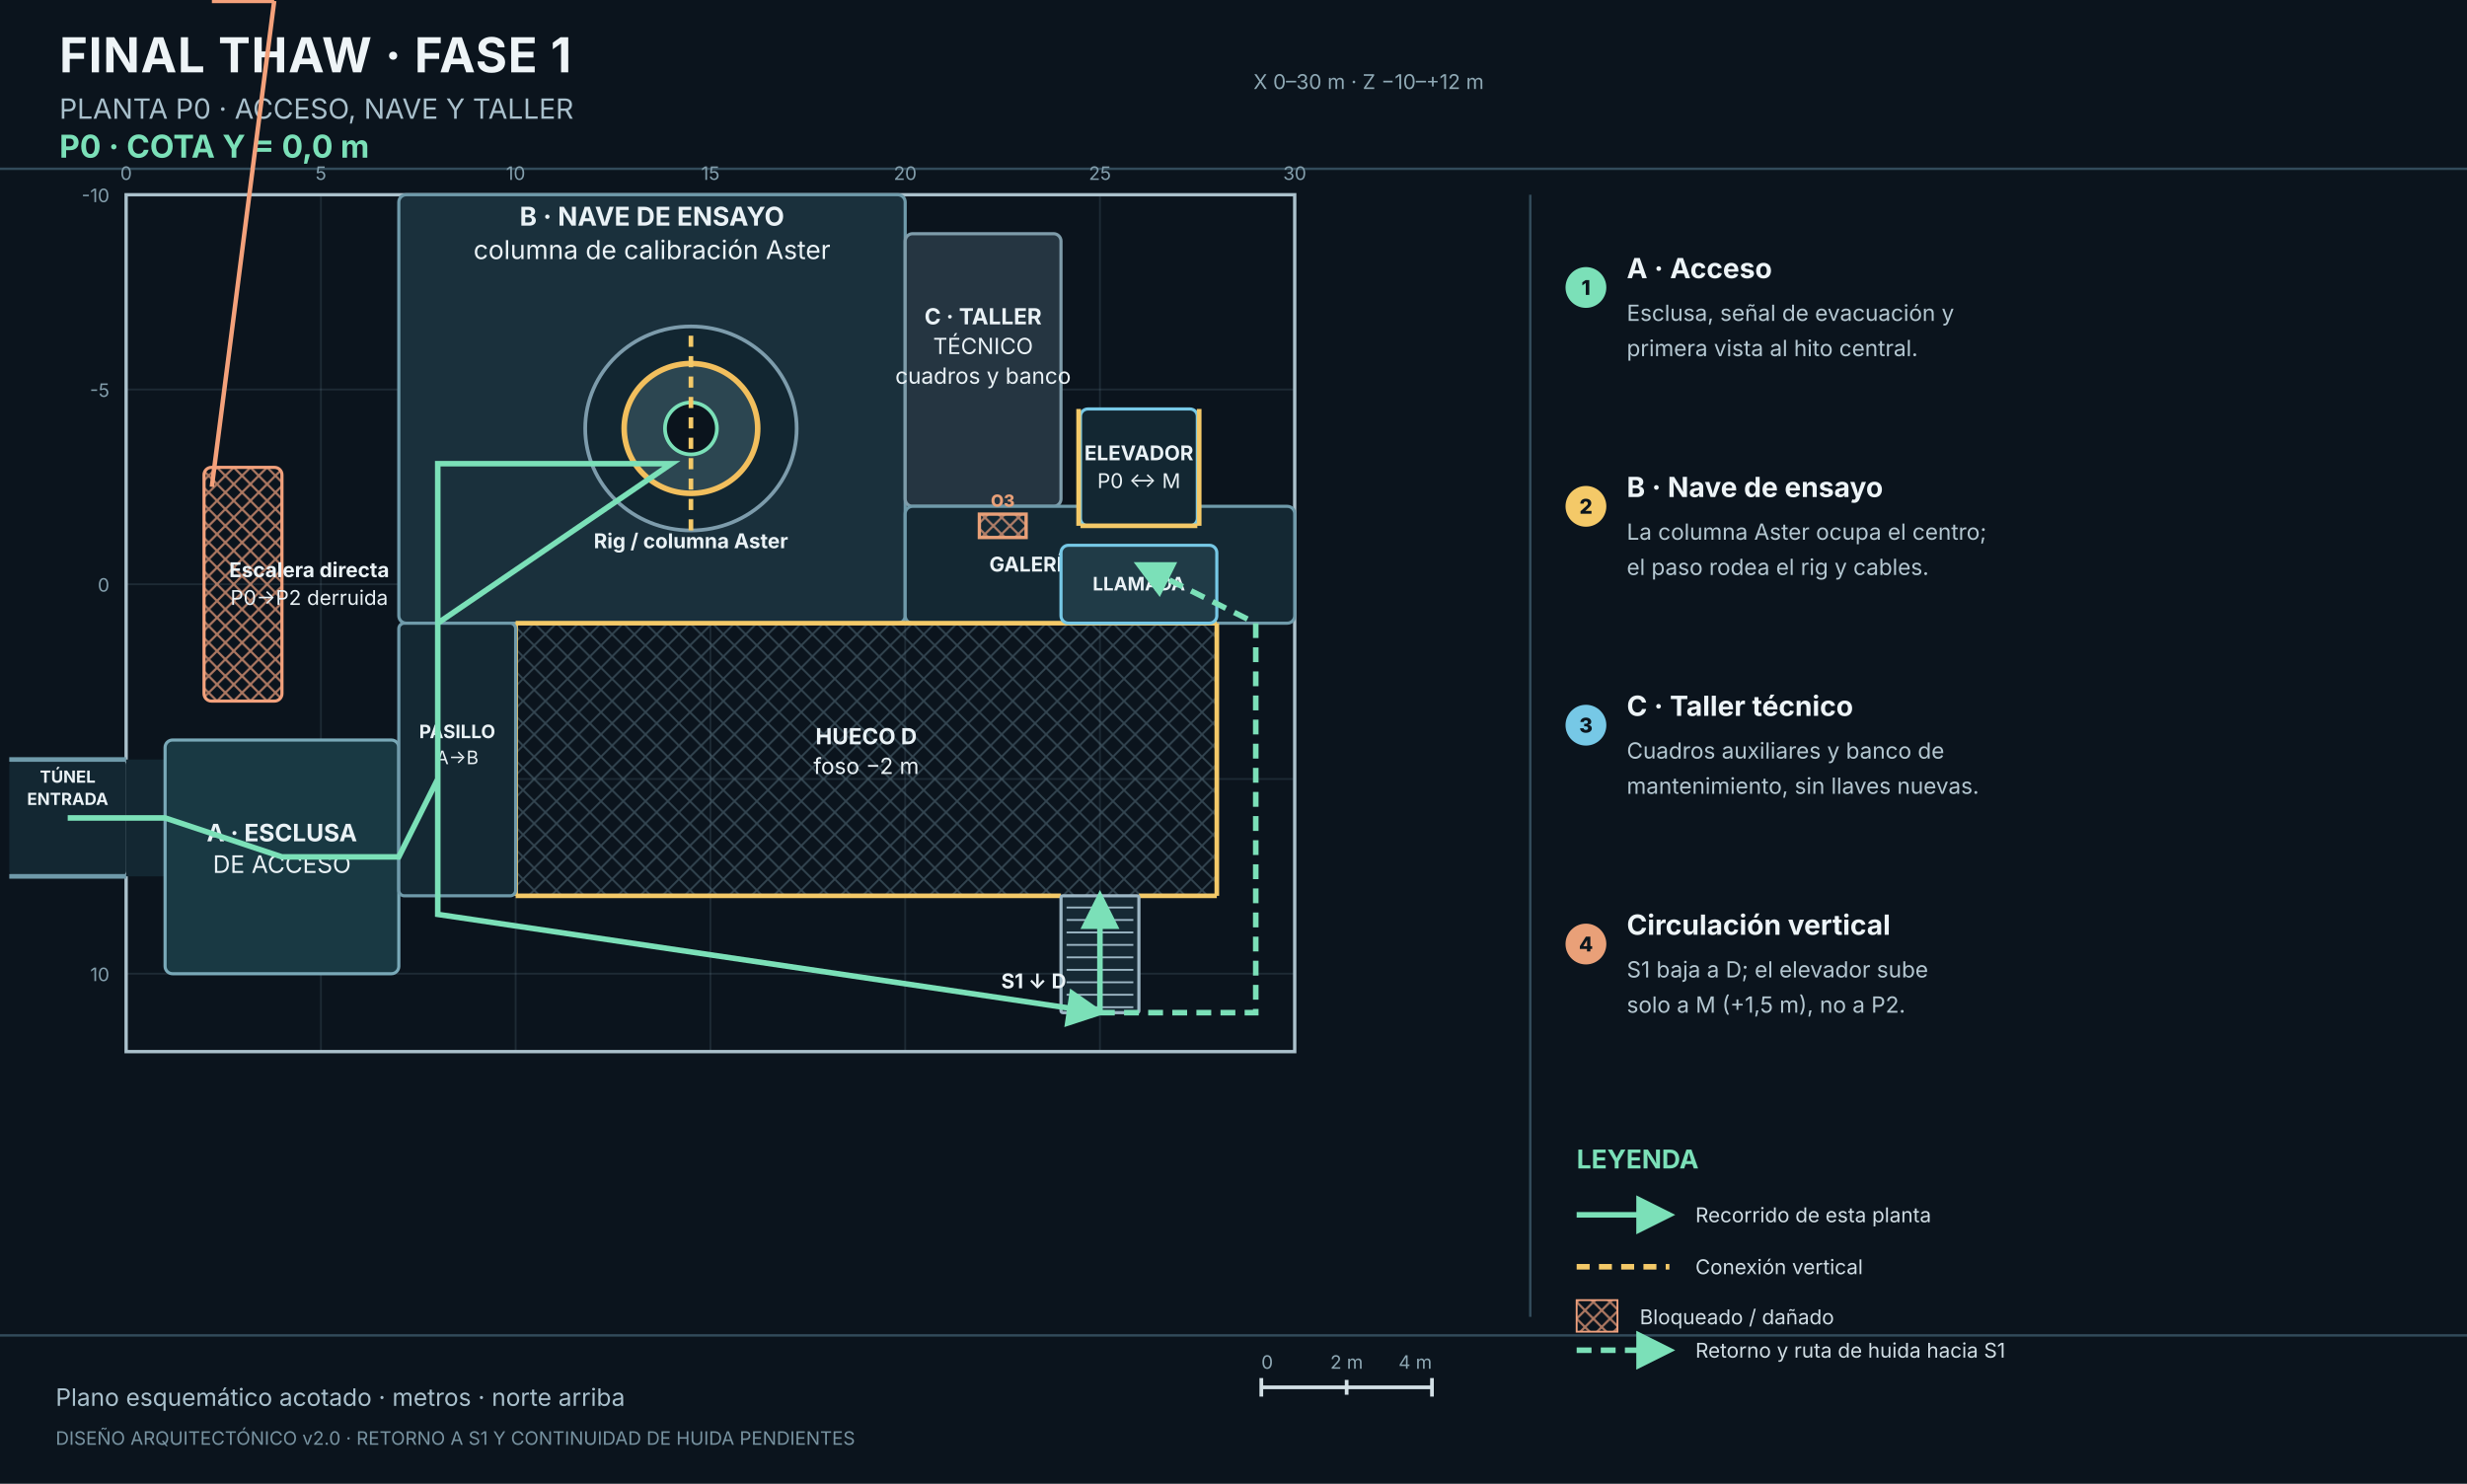
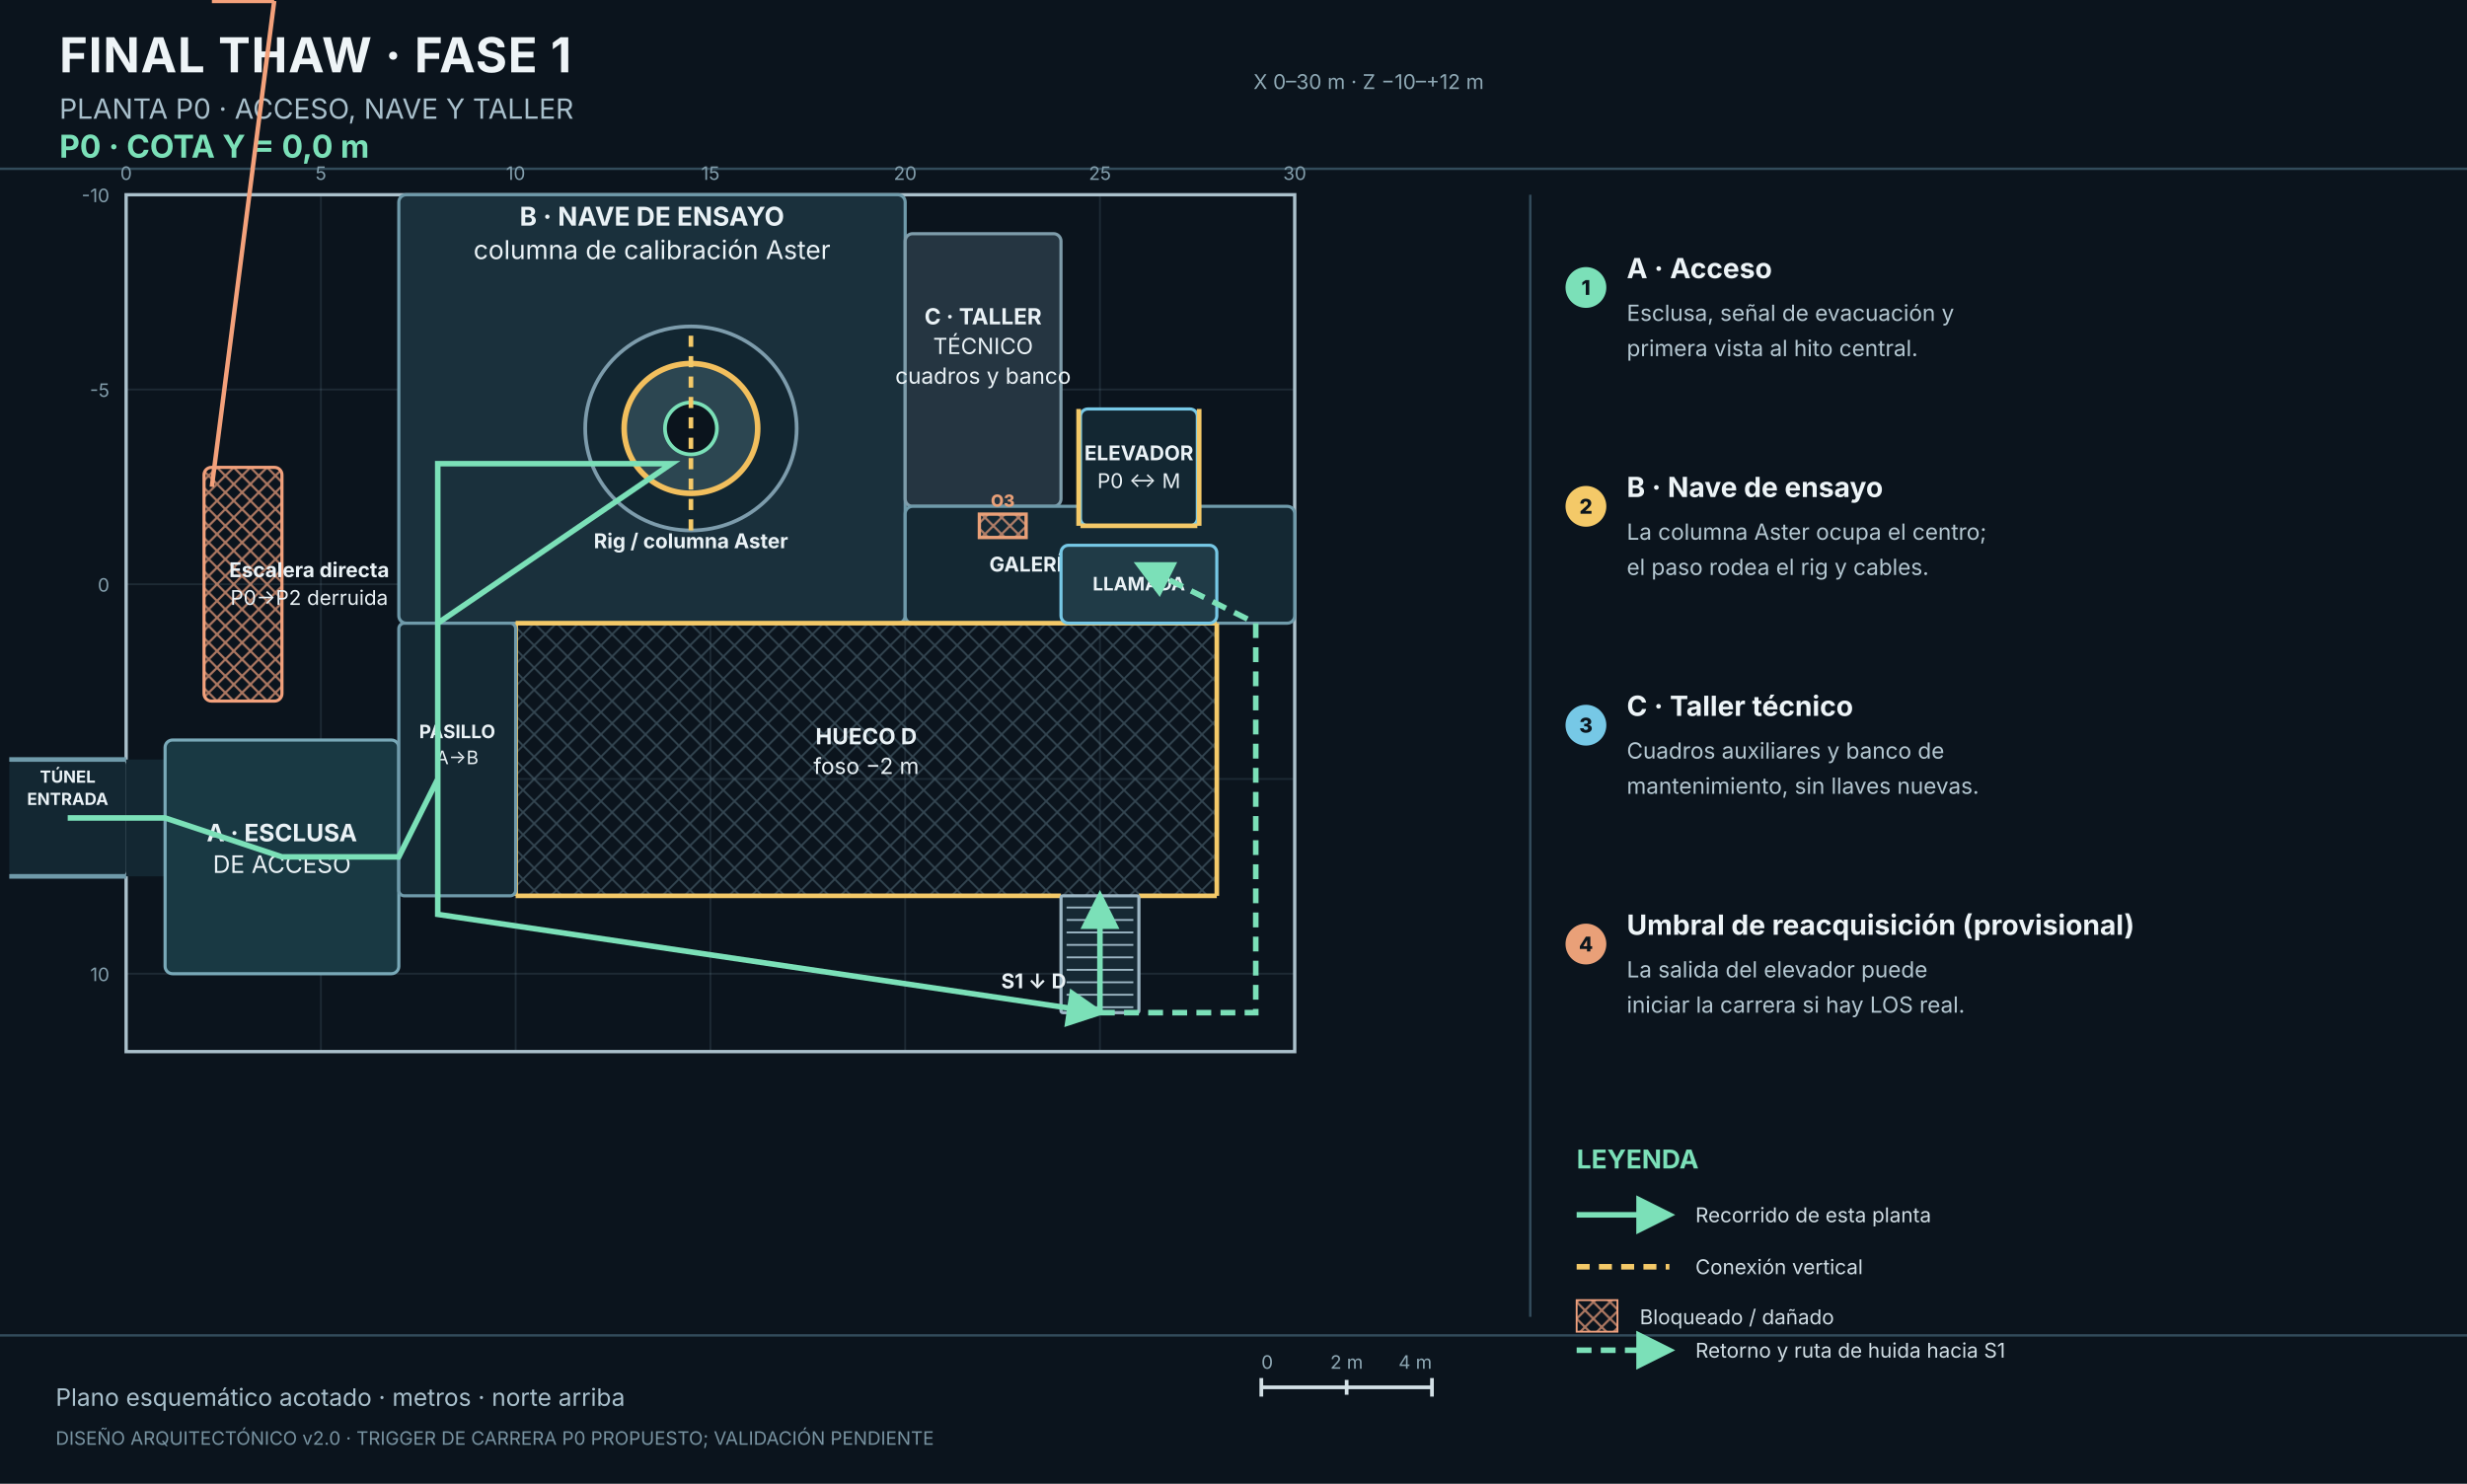
<svg xmlns="http://www.w3.org/2000/svg" viewBox="0 0 1330 800" role="img" aria-label="PLANTA P0 · ACCESO, NAVE Y TALLER">
  <defs>
    <marker id="arrow" viewBox="0 0 10 10" refX="8.5" refY="5" markerWidth="7" markerHeight="7" orient="auto">
      <path d="M0,0 L10,5 L0,10 z" fill="#7be0b8" />
    </marker>
    <marker id="vertical" viewBox="0 0 10 10" refX="8.5" refY="5" markerWidth="7" markerHeight="7" orient="auto">
      <path d="M0,0 L10,5 L0,10 z" fill="#f4c968" />
    </marker>
    <pattern id="blocked" width="9" height="9" patternUnits="userSpaceOnUse">
      <path d="M0,0L9,9M9,0L0,9" stroke="#efa17e" stroke-width="1.2" opacity=".7" />
    </pattern>
    <pattern id="void" width="12" height="12" patternUnits="userSpaceOnUse">
      <path d="M0,0L12,12M12,0L0,12" stroke="#64808e" stroke-width="1" opacity=".45" />
    </pattern>
  </defs>
  <style>text{font-family:Inter,Arial,sans-serif}.title{font-size:26px;font-weight:750;fill:#eef4f7;letter-spacing:.5px}.sub{font-size:15px;fill:#a9c0cc}.level{font-size:17px;font-weight:750;fill:#7be0b8}.room{font-size:13px;fill:#eaf2f6}.small{font-size:11px;fill:#d0dde4}.muted{font-size:11px;fill:#8fa9b5}</style>
  <rect width="1330" height="800" fill="#0b141d" />
  <path d="M0 91H1330M825 105V710M0 720H1330" stroke="#324b5a" stroke-width="1.3" />
  <text x="32" y="39" class="title">FINAL THAW · FASE 1</text>
  <text x="32" y="64" class="sub">PLANTA P0 · ACCESO, NAVE Y TALLER</text>
  <text x="32" y="85" class="level">P0 · COTA Y = 0,0 m</text>
  <text x="800" y="48" text-anchor="end" class="muted">X 0–30 m · Z −10–+12 m</text>
  <line x1="68" y1="105" x2="68" y2="567" stroke="#7895a6" opacity=".17" />
  <text x="68" y="97" font-size="10" text-anchor="middle" fill="#839eac">0</text>
  <line x1="173" y1="105" x2="173" y2="567" stroke="#7895a6" opacity=".17" />
  <text x="173" y="97" font-size="10" text-anchor="middle" fill="#839eac">5</text>
  <line x1="278" y1="105" x2="278" y2="567" stroke="#7895a6" opacity=".17" />
  <text x="278" y="97" font-size="10" text-anchor="middle" fill="#839eac">10</text>
  <line x1="383" y1="105" x2="383" y2="567" stroke="#7895a6" opacity=".17" />
  <text x="383" y="97" font-size="10" text-anchor="middle" fill="#839eac">15</text>
  <line x1="488" y1="105" x2="488" y2="567" stroke="#7895a6" opacity=".17" />
  <text x="488" y="97" font-size="10" text-anchor="middle" fill="#839eac">20</text>
  <line x1="593" y1="105" x2="593" y2="567" stroke="#7895a6" opacity=".17" />
  <text x="593" y="97" font-size="10" text-anchor="middle" fill="#839eac">25</text>
  <line x1="698" y1="105" x2="698" y2="567" stroke="#7895a6" opacity=".17" />
  <text x="698" y="97" font-size="10" text-anchor="middle" fill="#839eac">30</text>
  <line x1="68" y1="105" x2="698" y2="105" stroke="#7895a6" opacity=".17" />
  <text x="59" y="109" font-size="10" text-anchor="end" fill="#839eac">-10</text>
  <line x1="68" y1="210" x2="698" y2="210" stroke="#7895a6" opacity=".17" />
  <text x="59" y="214" font-size="10" text-anchor="end" fill="#839eac">-5</text>
  <line x1="68" y1="315" x2="698" y2="315" stroke="#7895a6" opacity=".17" />
  <text x="59" y="319" font-size="10" text-anchor="end" fill="#839eac">0</text>
  <line x1="68" y1="420" x2="698" y2="420" stroke="#7895a6" opacity=".17" />
  <text x="59" y="424" font-size="10" text-anchor="end" fill="#839eac">5</text>
  <line x1="68" y1="525" x2="698" y2="525" stroke="#7895a6" opacity=".17" />
  <text x="59" y="529" font-size="10" text-anchor="end" fill="#839eac">10</text>
  <rect x="68" y="105" width="630" height="462" fill="none" stroke="#abc1cc" stroke-width="1.8" />
  <rect x="5" y="409.5" width="63" height="63" rx="3" fill="#132732" stroke="none" />
  <line x1="5" y1="409.5" x2="68" y2="409.5" stroke="#6f9aaa" stroke-width="2.5" />
  <line x1="5" y1="472.5" x2="68" y2="472.5" stroke="#6f9aaa" stroke-width="2.5" />
  <text x="36.5" y="422" text-anchor="middle" font-size="9" font-family="Inter,Arial,sans-serif" font-weight="700" fill="#eaf2f6">TÚNEL</text>
  <text x="36.5" y="434" text-anchor="middle" font-size="9" font-family="Inter,Arial,sans-serif" font-weight="700" fill="#eaf2f6">ENTRADA</text>
  <rect x="68" y="409.5" width="21" height="63" fill="#132732" stroke="none" />
  <rect x="89" y="399" width="126" height="126" rx="4" fill="#193943" stroke="#79a9b8" stroke-width="1.7" />
  <text x="152" y="453.633" text-anchor="middle" font-size="13" font-family="Inter,Arial,sans-serif" font-weight="700" fill="#eaf2f6">A · ESCLUSA</text>
  <text x="152" y="470.633" text-anchor="middle" font-size="13" font-family="Inter,Arial,sans-serif" font-weight="400" fill="#eaf2f6">DE ACCESO</text>
  <rect x="215" y="105" width="273" height="231" rx="4" fill="#1a303c" stroke="#6f9aaa" stroke-width="1.7" />
  <text x="351.5" y="121.667" text-anchor="middle" font-size="14" font-family="Inter,Arial,sans-serif" font-weight="700" fill="#eaf2f6">B · NAVE DE ENSAYO</text>
  <text x="351.5" y="139.667" text-anchor="middle" font-size="14" font-family="Inter,Arial,sans-serif" font-weight="400" fill="#eaf2f6">columna de calibración Aster</text>
  <rect x="488" y="126" width="84" height="147" rx="4" fill="#253541" stroke="#7e9caa" stroke-width="1.7" />
  <text x="530" y="174.9" text-anchor="middle" font-size="12" font-family="Inter,Arial,sans-serif" font-weight="700" fill="#eaf2f6">C · TALLER</text>
  <text x="530" y="190.9" text-anchor="middle" font-size="12" font-family="Inter,Arial,sans-serif" font-weight="400" fill="#eaf2f6">TÉCNICO</text>
  <text x="530" y="206.9" text-anchor="middle" font-size="12" font-family="Inter,Arial,sans-serif" font-weight="400" fill="#eaf2f6">cuadros y banco</text>
  <rect x="488" y="273" width="210" height="63" rx="4" fill="#142833" stroke="#6f9aaa" stroke-width="1.7" />
  <text x="593" y="308.167" text-anchor="middle" font-size="11" font-family="Inter,Arial,sans-serif" font-weight="700" fill="#eaf2f6">GALERÍA DE SERVICIO</text>
  <ellipse cx="372.5" cy="231" rx="57" ry="55" fill="#122631" stroke="#7d9cac" stroke-width="2" />
  <ellipse cx="372.5" cy="231" rx="36" ry="35" fill="#2c4651" stroke="#f2bf5d" stroke-width="3" />
  <ellipse cx="372.5" cy="231" rx="14" ry="14" fill="#0b141d" stroke="#7be0b8" stroke-width="2" />
  <text x="372.5" y="295.567" text-anchor="middle" font-size="11" font-family="Inter,Arial,sans-serif" font-weight="700" fill="#eaf2f6">Rig / columna Aster</text>
  <rect x="278" y="336" width="378" height="147" rx="4" fill="url(#void)" stroke="none" />
  <line x1="278" y1="336" x2="656" y2="336" stroke="#f4c968" stroke-width="2.5" />
  <line x1="278" y1="336" x2="278" y2="483" stroke="#f4c968" stroke-width="2.5" />
  <line x1="656" y1="336" x2="656" y2="483" stroke="#f4c968" stroke-width="2.5" />
  <line x1="278" y1="483" x2="572" y2="483" stroke="#f4c968" stroke-width="2.5" />
  <line x1="614" y1="483" x2="656" y2="483" stroke="#f4c968" stroke-width="2.5" />
  <text x="467" y="401.3" text-anchor="middle" font-size="12" font-family="Inter,Arial,sans-serif" font-weight="700" fill="#eaf2f6">HUECO D</text>
  <text x="467" y="417.3" text-anchor="middle" font-size="12" font-family="Inter,Arial,sans-serif" font-weight="400" fill="#eaf2f6">foso −2 m</text>
  <rect x="215" y="336" width="63" height="147" rx="3" fill="#142833" stroke="#6f9aaa" stroke-width="1.7" />
  <text x="246.5" y="398" text-anchor="middle" font-size="10" font-family="Inter,Arial,sans-serif" font-weight="700" fill="#eaf2f6">PASILLO</text>
  <text x="246.5" y="412" text-anchor="middle" font-size="10" font-family="Inter,Arial,sans-serif" font-weight="400" fill="#eaf2f6">A→B</text>
  <rect x="572" y="483" width="42" height="63" rx="1" fill="#162934" stroke="#9db7c5" stroke-width="1.7" />
  <line x1="575" y1="489.3" x2="611" y2="489.3" stroke="#9db7c5" stroke-width="1" />
  <line x1="575" y1="496.02" x2="611" y2="496.02" stroke="#9db7c5" stroke-width="1" />
  <line x1="575" y1="502.74" x2="611" y2="502.74" stroke="#9db7c5" stroke-width="1" />
  <line x1="575" y1="509.46" x2="611" y2="509.46" stroke="#9db7c5" stroke-width="1" />
  <line x1="575" y1="516.18" x2="611" y2="516.18" stroke="#9db7c5" stroke-width="1" />
  <line x1="575" y1="522.9" x2="611" y2="522.9" stroke="#9db7c5" stroke-width="1" />
  <line x1="575" y1="529.62" x2="611" y2="529.62" stroke="#9db7c5" stroke-width="1" />
  <line x1="575" y1="536.34" x2="611" y2="536.34" stroke="#9db7c5" stroke-width="1" />
  <line x1="575" y1="543.06" x2="611" y2="543.06" stroke="#9db7c5" stroke-width="1" />
  <polyline points="593,542.85 593,486.15" fill="none" stroke="#7be0b8" stroke-width="2" marker-end="url(#arrow)" />
  <text x="557.3" y="532.867" text-anchor="middle" font-size="11" font-family="Inter,Arial,sans-serif" font-weight="700" fill="#eaf2f6">S1 ↓ D</text>
  <rect x="582.5" y="220.5" width="63" height="63" rx="4" fill="#132732" stroke="#76c8e6" stroke-width="1.7" />
  <line x1="581.5" y1="220.5" x2="581.5" y2="283.5" stroke="#f4c968" stroke-width="2.5" />
  <line x1="646.5" y1="220.5" x2="646.5" y2="283.5" stroke="#f4c968" stroke-width="2.5" />
  <line x1="582.5" y1="283.5" x2="645.5" y2="283.5" stroke="#f4c968" stroke-width="2.5" />
  <text x="614" y="248.167" text-anchor="middle" font-size="11" font-family="Inter,Arial,sans-serif" font-weight="700" fill="#eaf2f6">ELEVADOR</text>
  <text x="614" y="263.167" text-anchor="middle" font-size="11" font-family="Inter,Arial,sans-serif" font-weight="400" fill="#eaf2f6">P0 ↔ M</text>
  <rect x="572" y="294" width="84" height="42" rx="4" fill="#203b47" stroke="#76c8e6" stroke-width="1.7" />
  <text x="614" y="318.333" text-anchor="middle" font-size="10" font-family="Inter,Arial,sans-serif" font-weight="700" fill="#eaf2f6">LLAMADA</text>
  <rect x="110" y="252" width="42" height="126" rx="4" fill="url(#blocked)" stroke="#f2a17c" stroke-width="1.7" />
  <path d="M114.2 262.5L147.837.5M147.826.5L114.237.5" stroke="#f4a17b" stroke-width="2.4" />
  <text x="166.7" y="311.167" text-anchor="middle" font-size="11" font-family="Inter,Arial,sans-serif" font-weight="700" fill="#eaf2f6">Escalera directa</text>
  <text x="166.7" y="326.167" text-anchor="middle" font-size="11" font-family="Inter,Arial,sans-serif" font-weight="400" fill="#eaf2f6">P0→P2 derruida</text>
  <rect x="528" y="277.2" width="25.2" height="12.6" fill="url(#blocked)" stroke="#e9a078" stroke-width="1.8" />
  <text x="540.6" y="273.2" text-anchor="middle" font-size="9" font-weight="800" fill="#e9a078">O3</text>
  <polyline points="36.5,441 68,441 89,441 152,462 215,462 236,420 236,336 236,250 362,250 236,336 236,420 236,493 593,546" fill="none" stroke="#7be0b8" stroke-width="3" marker-end="url(#arrow)" />
  <path d="M372.5 286 L372.5 176" stroke="#f4c968" stroke-width="2.5" stroke-dasharray="6 5" />
  <circle cx="855" cy="155" r="11" fill="#7be0b8" />
  <text x="855" y="159" font-size="11" text-anchor="middle" font-weight="800" fill="#0b151d">1</text>
  <text x="877" y="150" font-size="15" font-weight="700" fill="#edf4f7">A · Acceso</text>
  <text x="877" y="173" font-size="12" fill="#b4c7d1">Esclusa, señal de evacuación y</text>
  <text x="877" y="192" font-size="12" fill="#b4c7d1">primera vista al hito central.</text>
  <circle cx="855" cy="273" r="11" fill="#f4c968" />
  <text x="855" y="277" font-size="11" text-anchor="middle" font-weight="800" fill="#0b151d">2</text>
  <text x="877" y="268" font-size="15" font-weight="700" fill="#edf4f7">B · Nave de ensayo</text>
  <text x="877" y="291" font-size="12" fill="#b4c7d1">La columna Aster ocupa el centro;</text>
  <text x="877" y="310" font-size="12" fill="#b4c7d1">el paso rodea el rig y cables.</text>
  <circle cx="855" cy="391" r="11" fill="#76c8e6" />
  <text x="855" y="395" font-size="11" text-anchor="middle" font-weight="800" fill="#0b151d">3</text>
  <text x="877" y="386" font-size="15" font-weight="700" fill="#edf4f7">C · Taller técnico</text>
  <text x="877" y="409" font-size="12" fill="#b4c7d1">Cuadros auxiliares y banco de</text>
  <text x="877" y="428" font-size="12" fill="#b4c7d1">mantenimiento, sin llaves nuevas.</text>
  <circle cx="855" cy="509" r="11" fill="#e9a078" />
  <text x="855" y="513" font-size="11" text-anchor="middle" font-weight="800" fill="#0b151d">4</text>
-   <text x="877" y="504" font-size="15" font-weight="700" fill="#edf4f7">Circulación vertical</text>
-   <text x="877" y="527" font-size="12" fill="#b4c7d1">S1 baja a D; el elevador sube</text>
-   <text x="877" y="546" font-size="12" fill="#b4c7d1">solo a M (+1,5 m), no a P2.</text>
+   <text x="877" y="504" font-size="15" font-weight="700" fill="#edf4f7">Umbral de reacquisición (provisional)</text>
+   <text x="877" y="527" font-size="12" fill="#b4c7d1">La salida del elevador puede</text>
+   <text x="877" y="546" font-size="12" fill="#b4c7d1">iniciar la carrera si hay LOS real.</text>
  <g transform="translate(850 630)">
    <text x="0" y="0" font-size="14" font-weight="750" fill="#7be0b8">LEYENDA</text>
    <line x1="0" y1="25" x2="50" y2="25" stroke="#7be0b8" stroke-width="3" marker-end="url(#arrow)" />
    <text x="64" y="29" class="small">Recorrido de esta planta</text>
    <line x1="0" y1="53" x2="50" y2="53" stroke="#f4c968" stroke-width="3" stroke-dasharray="7 5" />
    <text x="64" y="57" class="small">Conexión vertical</text>
    <rect x="0" y="71" width="22" height="17" fill="url(#blocked)" stroke="#efa17e" />
    <text x="34" y="84" class="small">Bloqueado / dañado</text>
    <line x1="0" y1="98" x2="50" y2="98" stroke="#7be0b8" stroke-width="3" stroke-dasharray="8 5" marker-end="url(#arrow)" />
    <text x="64" y="102" class="small">Retorno y ruta de huida hacia S1</text>
  </g>
  <text x="30" y="758" font-size="13" fill="#a9c0cc">Plano esquemático acotado · metros · norte arriba</text>
-   <text x="30" y="779" font-size="10" fill="#7893a1">DISEÑO ARQUITECTÓNICO v2.0 · RETORNO A S1 Y CONTINUIDAD DE HUIDA PENDIENTES</text>
+   <text x="30" y="779" font-size="10" fill="#7893a1">DISEÑO ARQUITECTÓNICO v2.0 · TRIGGER DE CARRERA P0 PROPUESTO; VALIDACIÓN PENDIENTE</text>
  <path d="M680 748H772M680 743V753M726 744V752M772 743V753" stroke="#d3e0e6" stroke-width="2" />
  <text x="680" y="738" font-size="10" fill="#8fa9b5">0</text>
  <text x="726" y="738" font-size="10" text-anchor="middle" fill="#8fa9b5">2 m</text>
  <text x="772" y="738" font-size="10" text-anchor="end" fill="#8fa9b5">4 m</text>
  <polyline points="593,546 593,483" fill="none" stroke="#7be0b8" stroke-width="3" marker-end="url(#arrow)" />
  <polyline points="593,546 677,546 677,420 677,336 635,315 614,304.5" fill="none" stroke="#7be0b8" stroke-width="3" stroke-dasharray="8 5" marker-end="url(#arrow)" />
</svg>
